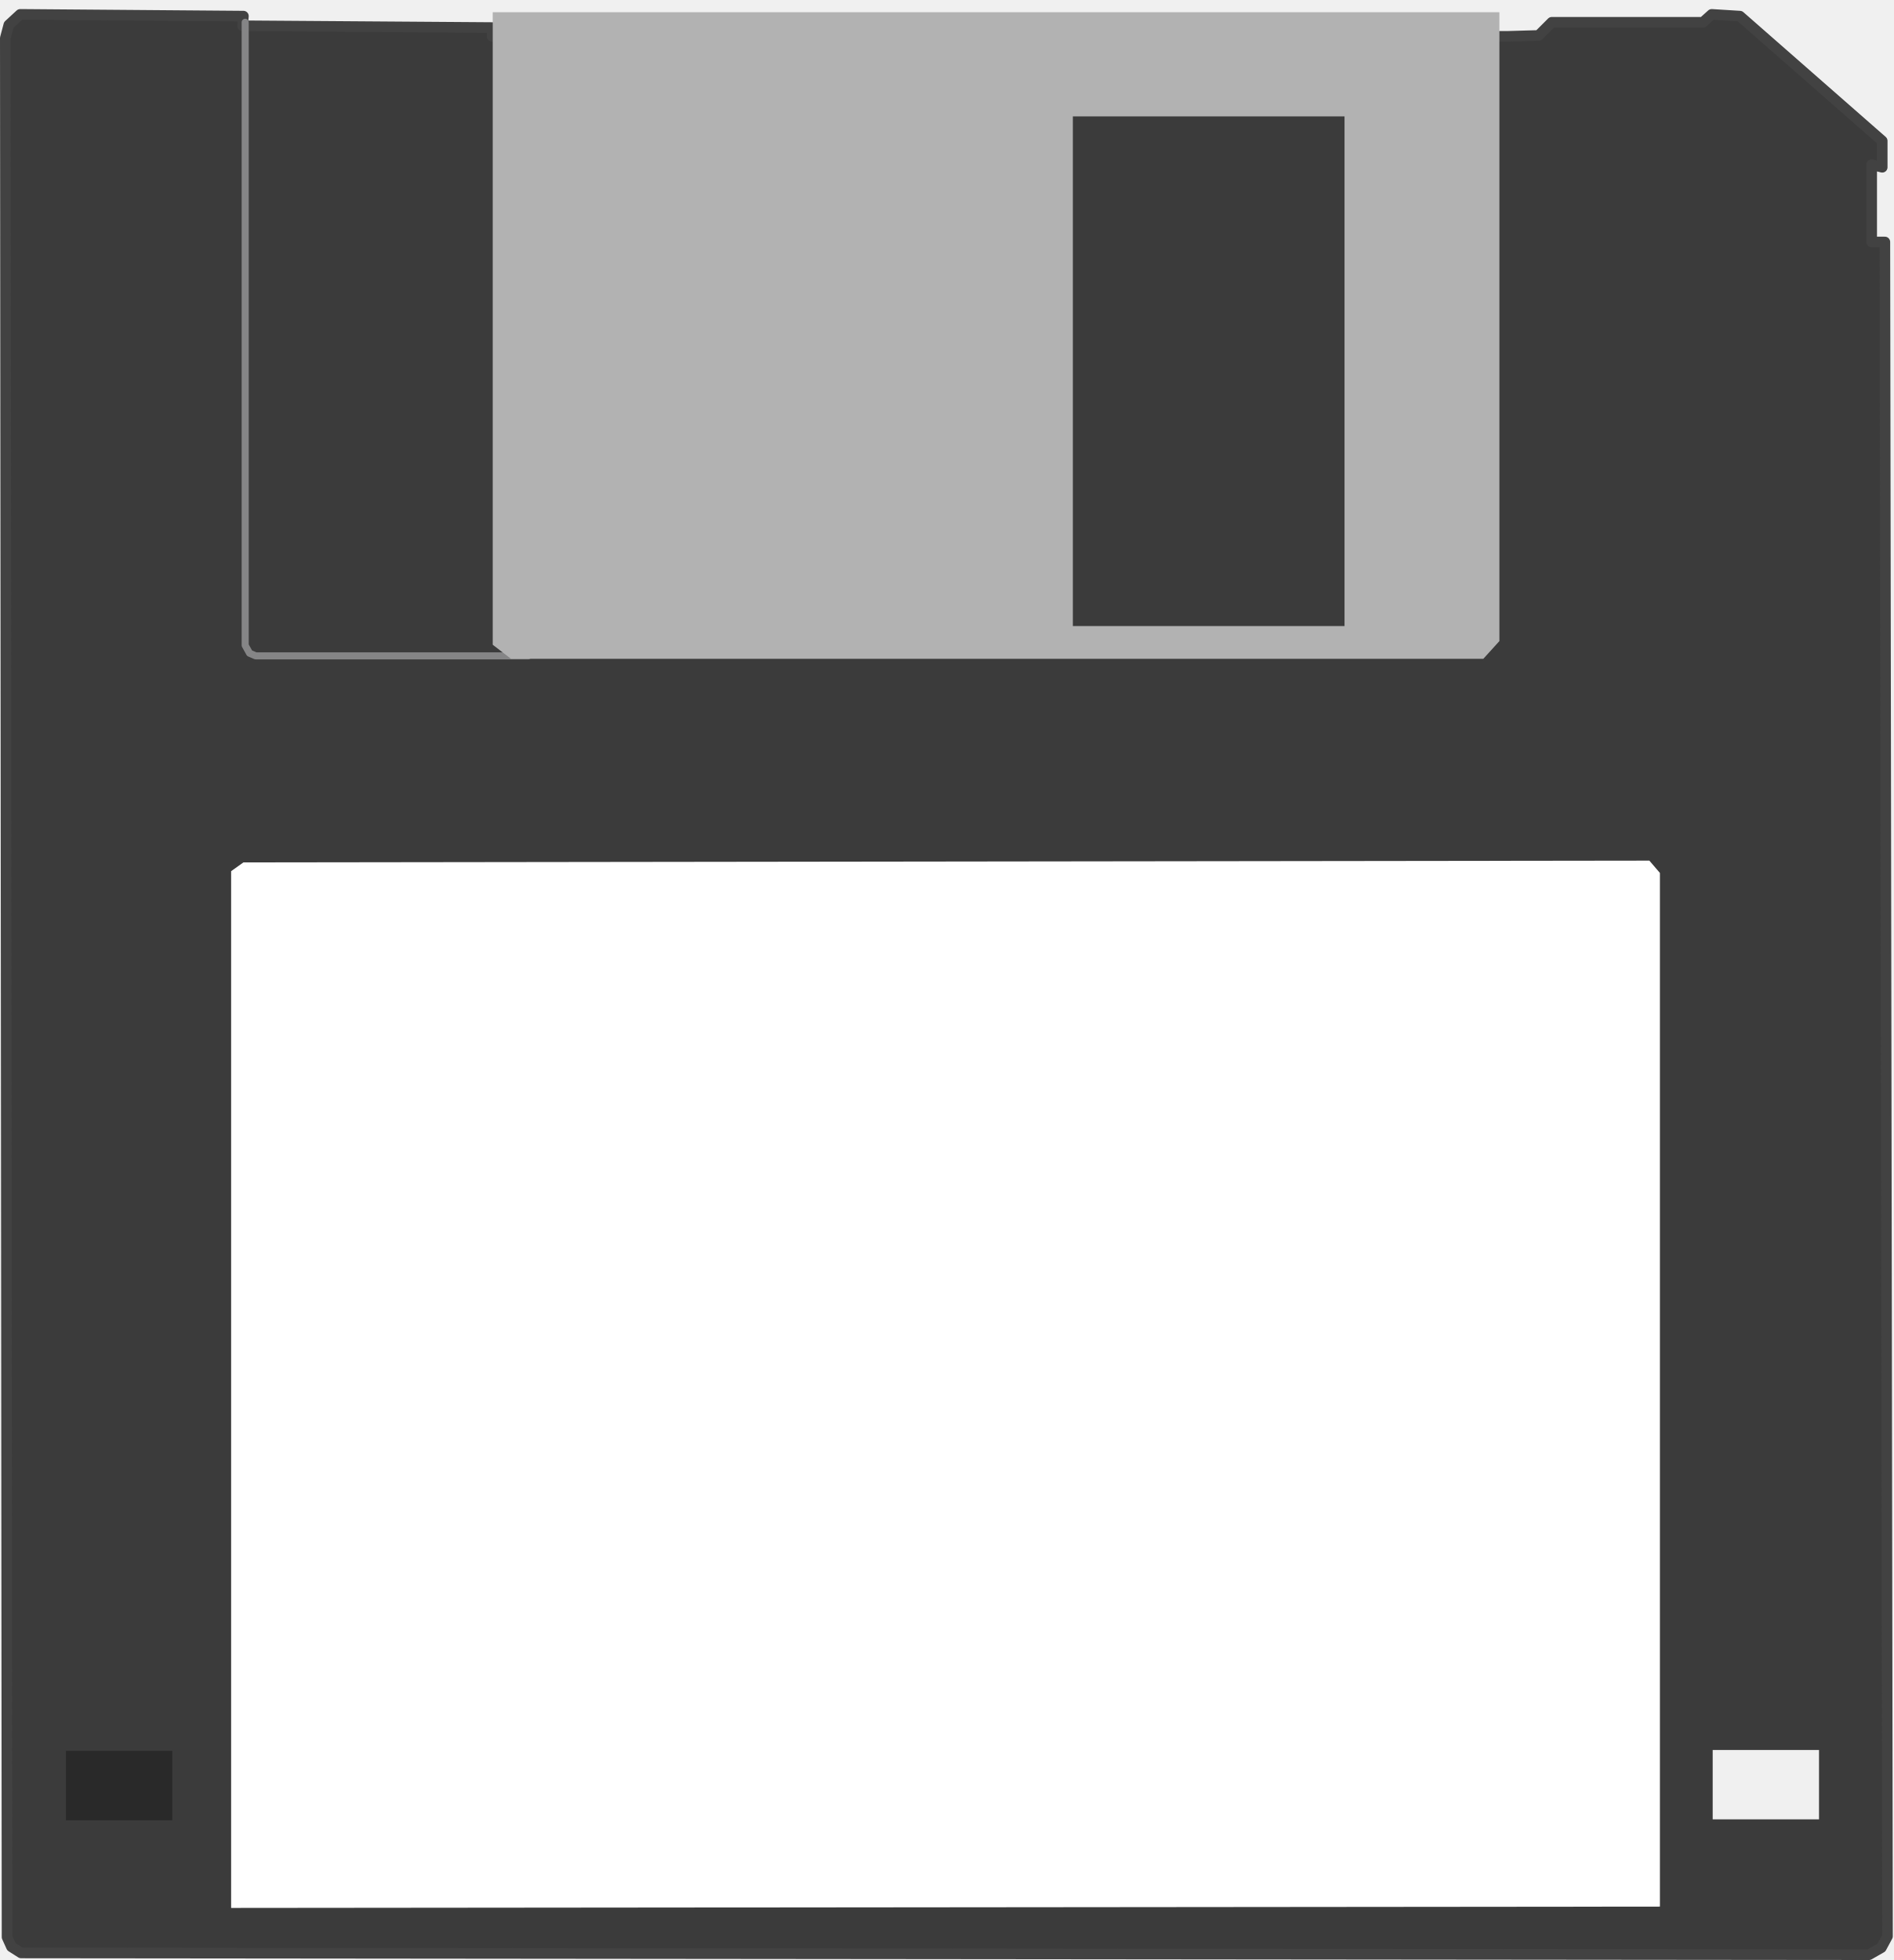
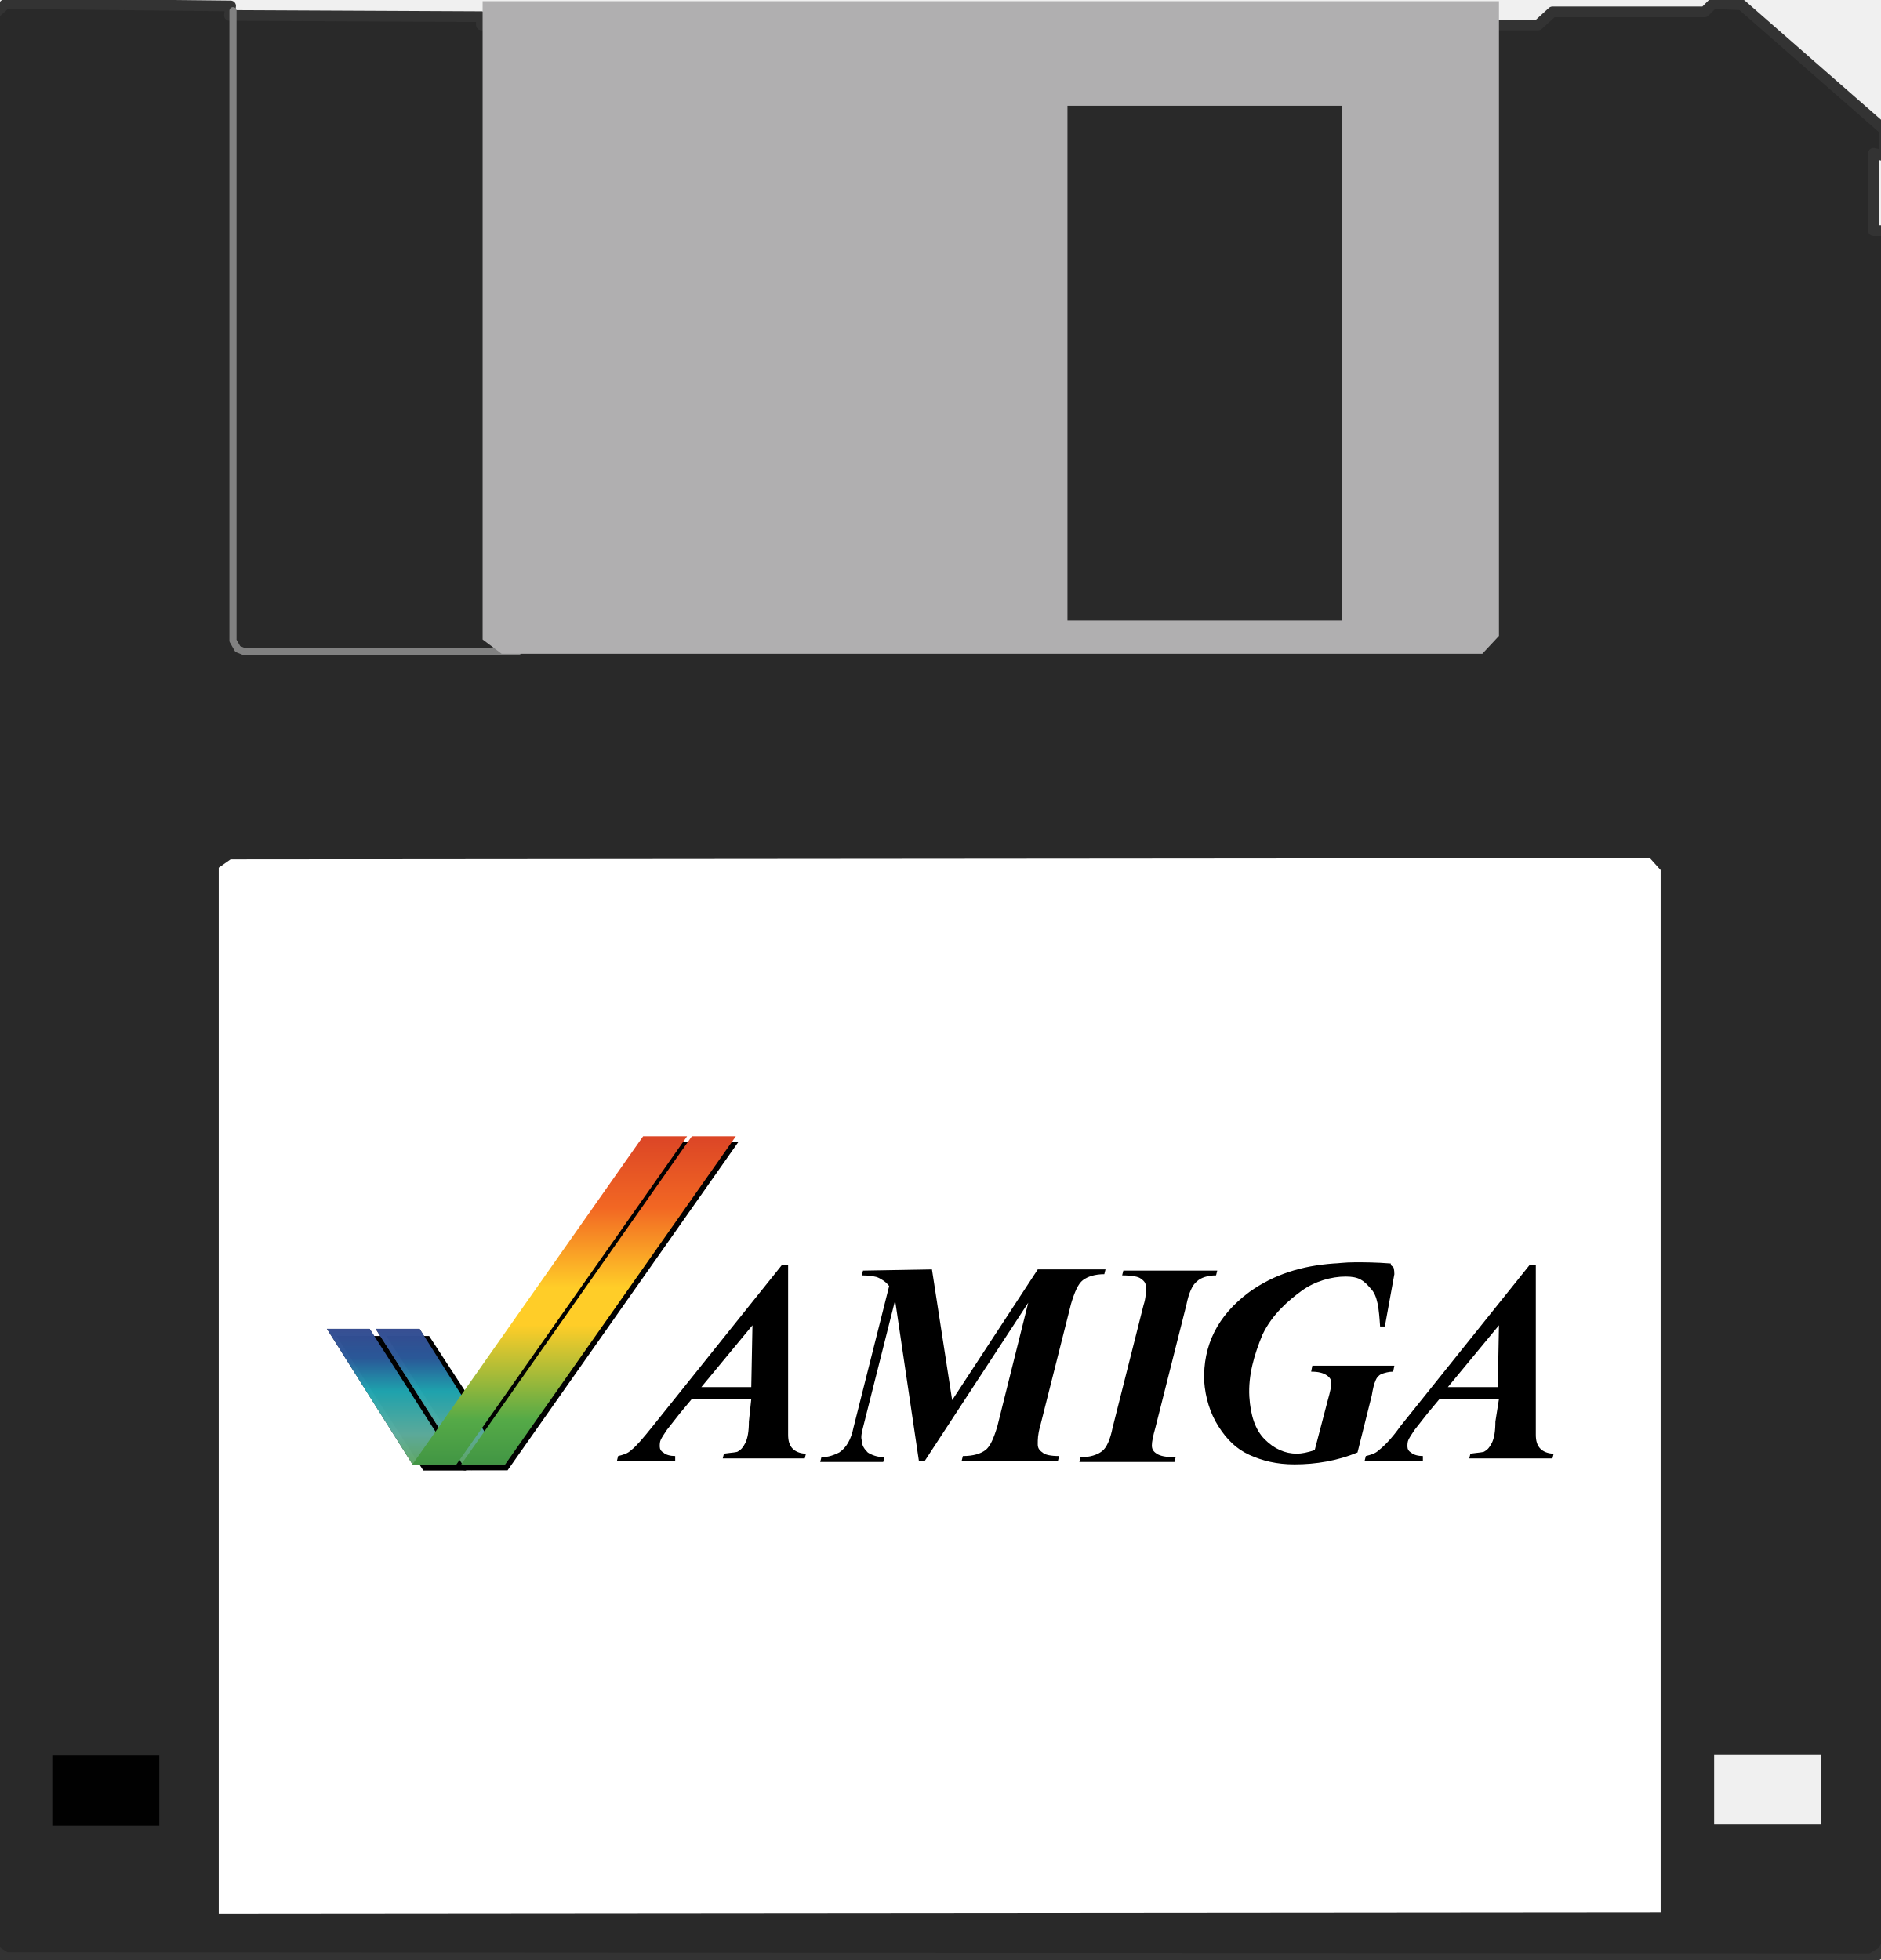
- <svg xmlns="http://www.w3.org/2000/svg" version="1.1" id="svg6053" viewBox="0 0 201 208" height="208" width="201">
-   <defs id="defs6055" />
-   <g transform="translate(0,-844.3622)" id="layer1">
-     <path id="path986" style="fill:#3b3b3b;fill-opacity:1;fill-rule:nonzero;stroke:none" d="m 181.769,1030.075 11.284,0 0,7.361 -11.284,0 0,-7.361 z M 2.148,845.891 l -1.205,1.107 -0.388,1.399 0.194,201.53 0.466,1.032 1.03,0.659 196.109,0.174 1.305,-0.734 0.659,-1.225 -0.273,-179.795 -1.399,0 0,-8.199 1.106,0.273 0,-2.797 -15.095,-13.25 -2.991,-0.175 -0.932,0.835 -16.046,0 -1.399,1.399 -3.264,0.098 -107.794,0 10e-4,-0.932 -26.5,-0.195 0.096,-1.03 -23.684,-0.174 0.002,10e-4 z" />
-     <g transform="matrix(1.25,0,0,-1.25,0.5624997,848.4047)" id="g988">
-       <path id="path990" style="fill:none;stroke:#424242;stroke-width:0.9;stroke-linecap:round;stroke-linejoin:round;stroke-miterlimit:10;stroke-dasharray:none;stroke-opacity:1" d="m 0,0 0.149,-161.224 0.373,-0.821 0.821,-0.522 156.897,-0.149 1.044,0.597 0.523,0.969 -0.224,143.841 -1.119,0 0,6.566 0.895,-0.224 0,2.238 -12.086,10.594 -2.388,0.149 -0.746,-0.671 -12.832,0 -1.119,-1.119 -2.611,-0.075 -86.245,0 0,0.746 -21.188,0.15 0.074,0.82 L 1.268,2.014 0.298,1.119 0,0 0,0 Z" />
+ <svg xmlns="http://www.w3.org/2000/svg" version="1.1" id="Layer_1" x="0px" y="0px" viewBox="-226 314.1 158.2 164.9" enable-background="new -226 314.1 158.2 164.9" xml:space="preserve">
+   <g>
+     <g id="XMLID_647_">
+       <path id="_x3C_Path_x3E_" fill="#292929" d="M-225.5,314.3l-1,0.9l-0.3,1.1l0.2,161.2l0.4,0.8l0.8,0.5l156.9,0.1l1-0.6l0.5-1    l-0.2-143.8h-1.1V327l0.9,0.2V325l-12.1-10.5l-2.4-0.1l-0.7,0.7h-12.8l-1.2,1.1l-2.6,0.1h-86.3v-0.7l-21.2-0.3l0.1-0.8    L-225.5,314.3L-225.5,314.3z M-81.8,461.7h9v5.9h-9V461.7z" />
+       <path id="_x3C_Path_x3E__1_" fill="none" stroke="#333333" stroke-width="0.9" stroke-linecap="round" stroke-linejoin="round" stroke-miterlimit="10" d="    M-226.8,316.3l0.1,161.2l0.4,0.8l0.8,0.5l156.9,0.1l1-0.6l0.5-1l-0.2-143.8h-1.1V327l0.9,0.2V325l-12-10.5l-2.4-0.1l-0.7,0.7    h-12.8l-1.2,1.1h-2.6h-86.3v-0.7l-21.2-0.1l0.1-0.8l-18.9-0.2l-1,0.9L-226.8,316.3L-226.8,316.3z" />
+       <path id="_x3C_Path_x3E__2_" fill="none" stroke="#818181" stroke-width="0.6" stroke-linecap="round" stroke-linejoin="round" stroke-miterlimit="10" d="    M-206.4,315V368l0.4,0.7l0.5,0.2h23.1" />
+       <path id="_x3C_Path_x3E__3_" fill="#010101" d="M-221.6,467.7h9v-5.9h-9V467.7z" />
+       <path id="_x3C_Path_x3E__4_" fill="none" stroke="#010101" d="M-191.9,380.3" />
+       <path id="_x3C_Path_x3E__5_" fill="#FFFFFF" d="M-86.3,475v-87.7l-0.9-1l-119.4,0.1l-1,0.7v88L-86.3,475z" />
+       <path id="_x3C_Path_x3E__6_" fill="#B0AFB0" d="M-185.4,314.2v53.7l1.6,1.2h82.5l1.4-1.5v-53.4H-185.4L-185.4,314.2z M-136.2,323    h23.1v43.3h-23.1V323z" />
    </g>
-     <g transform="matrix(1.25,0,0,-1.25,26.022,846.726)" id="g992">
-       <path id="path994" style="fill:none;stroke:#858586;stroke-width:0.6;stroke-linecap:round;stroke-linejoin:round;stroke-miterlimit:10;stroke-dasharray:none;stroke-opacity:1" d="m 0,0 0,-52.896 0.373,-0.671 0.522,-0.224 23.128,0" />
+     <g id="XMLID_629_">
+       <g id="XMLID_648_">
+         <path id="XMLID_658_" d="M-162.8,430.8l0.1-5.2l-4.3,5.2H-162.8z M-162.8,431.8h-5l-1,1.2l-1.1,1.4c-0.2,0.3-0.4,0.6-0.5,0.8     c-0.1,0.2-0.1,0.4-0.1,0.6s0.1,0.4,0.3,0.5c0.2,0.2,0.6,0.3,1,0.3v0.4h-4.9l0.1-0.4c0.4-0.1,0.8-0.2,1.1-0.5c0.4-0.3,1-1,1.8-2     l10.9-13.6h0.5v13.1c0,0.7,0,1.1,0,1.2c0,0.5,0.1,0.9,0.4,1.2c0.2,0.2,0.6,0.4,1.1,0.4l-0.1,0.4h-6.9l0.1-0.4     c0.7-0.1,1.1-0.1,1.2-0.2c0.2-0.1,0.4-0.3,0.6-0.7c0.2-0.4,0.3-1,0.3-1.8L-162.8,431.8z" />
+         <path id="XMLID_656_" d="M-147.6,420.9l1.7,11l7.2-11h5.7l-0.1,0.4c-0.8,0-1.4,0.2-1.8,0.5c-0.4,0.3-0.7,1-1,2l-2.6,10.3     c-0.2,0.7-0.2,1.1-0.2,1.5c0,0.3,0.1,0.5,0.4,0.7c0.2,0.2,0.7,0.3,1.4,0.3l-0.1,0.4h-8.1l0.1-0.4c0.9,0,1.5-0.2,1.9-0.5     s0.7-1,1-2l2.6-10.4l-8.7,13.3h-0.5l-2-13.5l-2.7,10.7c-0.1,0.4-0.2,0.8-0.1,1.1c0,0.4,0.2,0.7,0.5,1c0.3,0.2,0.8,0.4,1.4,0.4     l-0.1,0.4h-5.3l0.1-0.4c0.6,0,1.1-0.2,1.5-0.4c0.6-0.4,1-1.1,1.2-2.1l3-11.9c-0.3-0.4-0.7-0.6-0.9-0.7c-0.2-0.1-0.7-0.2-1.4-0.2     l0.1-0.4L-147.6,420.9L-147.6,420.9z" />
+         <path id="XMLID_654_" d="M-131.6,421.4l0.1-0.4h7.9l-0.1,0.4c-0.7,0-1.3,0.2-1.6,0.5c-0.4,0.3-0.7,1-0.9,2l-2.6,10.3     c-0.2,0.7-0.3,1.2-0.3,1.5s0.1,0.5,0.4,0.7c0.3,0.2,0.8,0.3,1.6,0.3l-0.1,0.4h-8l0.1-0.4c0.8,0,1.4-0.2,1.8-0.5     c0.4-0.3,0.7-1,0.9-2l2.6-10.3c0.2-0.6,0.2-1.1,0.2-1.5c0-0.3-0.1-0.5-0.4-0.7C-130.2,421.5-130.8,421.4-131.6,421.4z" />
+         <path id="XMLID_651_" d="M-100,430.8l0.1-5.2l-4.3,5.2H-100z M-99.9,431.8h-5l-1,1.2l-1.1,1.4c-0.2,0.3-0.4,0.6-0.5,0.8     c-0.1,0.2-0.1,0.4-0.1,0.6s0.1,0.4,0.3,0.5c0.2,0.2,0.6,0.3,1,0.3v0.4h-4.9l0.1-0.4c0.4-0.1,0.8-0.2,1.1-0.5c0.4-0.3,1.1-1,1.8-2     l10.9-13.6h0.5v13.1c0,0.7,0,1.1,0,1.2c0,0.5,0.1,0.9,0.4,1.2c0.2,0.2,0.6,0.4,1.1,0.4l-0.1,0.4h-7l0.1-0.4     c0.7-0.1,1.1-0.1,1.2-0.2c0.2-0.1,0.4-0.3,0.6-0.7c0.2-0.4,0.3-1,0.3-1.8L-99.9,431.8z" />
+         <path id="XMLID_649_" d="M-108.8,420.7c0.1,0.1,0.1,0.6,0.1,0.6l-0.8,4.4h-0.4c-0.1-1.5-0.2-2.6-0.8-3.2c-0.6-0.7-1-1-2.1-1     c-1.2,0-2.6,0.4-3.7,1.2c-1.1,0.8-2.5,2-3.3,3.7c-0.7,1.7-1.2,3.4-1.1,5.2c0.1,1.6,0.5,2.8,1.3,3.6c0.8,0.8,1.7,1.2,2.7,1.2     c0.4,0,0.9-0.1,1.5-0.3l1.1-4.2c0.2-0.7,0.3-1.2,0.3-1.4c0-0.3-0.1-0.5-0.4-0.7s-0.7-0.3-1.3-0.3l0.1-0.5h6.9l-0.1,0.5     c-0.4,0-0.7,0.1-1,0.2c-0.2,0.1-0.4,0.3-0.5,0.6c-0.1,0.2-0.2,0.6-0.3,1.2l-1.2,4.8c-1.7,0.7-3.5,1-5.3,1c-1.5,0-2.7-0.3-3.8-0.8     s-1.9-1.3-2.6-2.4s-1.1-2.4-1.2-3.8c-0.1-3,1.1-5.5,3.8-7.5c2.1-1.5,4.4-2.2,7.1-2.4c0.3,0,0.9-0.1,1.8-0.1c0.8,0,1.7,0,3,0.1     C-109,420.6-108.9,420.6-108.8,420.7z" />
+       </g>
+       <g id="XMLID_630_">
+         <polygon id="XMLID_645_" fill="#010101" points="-193.5,426.5 -189.9,426.5 -185.2,433.7 -186.3,437.8    " />
+         <g id="XMLID_638_">
+           <polygon id="XMLID_642_" fill="#010101" points="-197.7,426.5 -194,426.5 -186.8,437.8 -190.4,437.8     " />
+           <polygon id="XMLID_640_" fill="#010101" points="-163.9,410.2 -167.5,410.2 -187,437.8 -183.3,437.8     " />
+           <polygon id="XMLID_639_" fill="#010101" points="-167.4,410.2 -171,410.2 -190.4,437.8 -186.8,437.8     " />
+         </g>
+         <polygon id="XMLID_637_" opacity="0.9" fill="#010101" enable-background="new    " points="-198.5,425.9 -194.9,425.9      -187.6,437.3 -191.3,437.3    " />
+         <polygon id="XMLID_636_" opacity="0.9" fill="#010101" enable-background="new    " points="-194.4,425.9 -190.7,425.9      -183.5,437.3 -187.1,437.3    " />
+         <g id="XMLID_633_" opacity="0.85">
+           <linearGradient id="XMLID_2_" gradientUnits="userSpaceOnUse" x1="-193.05" y1="435.036" x2="-193.05" y2="423.673" gradientTransform="matrix(1 0 0 1 0 2.2)">
+             <stop offset="0" style="stop-color:#6FC177" />
+             <stop offset="0.214" style="stop-color:#6CC7B4" />
+             <stop offset="0.535" style="stop-color:#24BECB" />
+             <stop offset="0.781" style="stop-color:#3167B2" />
+             <stop offset="1" style="stop-color:#3D57A7" />
+           </linearGradient>
+           <polygon id="XMLID_635_" fill="url(#XMLID_2_)" points="-198.5,425.9 -194.9,425.9 -187.6,437.3 -191.3,437.3     " />
+           <linearGradient id="XMLID_3_" gradientUnits="userSpaceOnUse" x1="-188.95" y1="435.036" x2="-188.95" y2="423.673" gradientTransform="matrix(1 0 0 1 0 2.2)">
+             <stop offset="0" style="stop-color:#6FC177" />
+             <stop offset="0.214" style="stop-color:#6CC7B4" />
+             <stop offset="0.535" style="stop-color:#24BECB" />
+             <stop offset="0.781" style="stop-color:#3167B2" />
+             <stop offset="1" style="stop-color:#3D57A7" />
+           </linearGradient>
+           <polygon id="XMLID_634_" fill="url(#XMLID_3_)" points="-194.4,425.9 -190.7,425.9 -183.5,437.3 -187.1,437.3     " />
+         </g>
+         <linearGradient id="XMLID_4_" gradientUnits="userSpaceOnUse" x1="-179.75" y1="435.036" x2="-179.75" y2="407.436" gradientTransform="matrix(1 0 0 1 0 2.2)">
+           <stop offset="0" style="stop-color:#429644" />
+           <stop offset="0.134" style="stop-color:#55AA47" />
+           <stop offset="0.422" style="stop-color:#FFCD28" />
+           <stop offset="0.535" style="stop-color:#FFCD28" />
+           <stop offset="0.781" style="stop-color:#F26723" />
+           <stop offset="1" style="stop-color:#DB4526" />
+         </linearGradient>
+         <polygon id="XMLID_632_" fill="url(#XMLID_4_)" points="-168.2,409.7 -171.9,409.7 -191.3,437.3 -187.6,437.3    " />
+         <linearGradient id="XMLID_5_" gradientUnits="userSpaceOnUse" x1="-175.65" y1="435.036" x2="-175.65" y2="407.436" gradientTransform="matrix(1 0 0 1 0 2.2)">
+           <stop offset="0" style="stop-color:#429644" />
+           <stop offset="0.134" style="stop-color:#55AA47" />
+           <stop offset="0.422" style="stop-color:#FFCD28" />
+           <stop offset="0.535" style="stop-color:#FFCD28" />
+           <stop offset="0.781" style="stop-color:#F26723" />
+           <stop offset="1" style="stop-color:#DB4526" />
+         </linearGradient>
+         <polygon id="XMLID_631_" fill="url(#XMLID_5_)" points="-164.1,409.7 -167.8,409.7 -187.2,437.3 -183.5,437.3    " />
+       </g>
    </g>
-     <path id="path996" style="fill:#292929;fill-opacity:1;fill-rule:nonzero;stroke:none" d="m 6.998,1037.532 11.284,0 0,-7.367 -11.284,0 0,7.367 z" />
-     <g transform="matrix(1.25,0,0,-1.25,176.1671,1046.696)" id="g998">
-       <path id="path1000" style="fill:#ffffff;fill-opacity:1;fill-rule:nonzero;stroke:none" d="m 0,0 0,87.757 -0.895,1.044 -119.37,-0.149 -1.045,-0.746 0,-88.018 L 0,0 Z" />
-     </g>
-     <path id="path1002" style="fill:#b2b2b2;fill-opacity:1;fill-rule:nonzero;stroke:none" d="m 113.863,856.712 28.832,0 0,54.09 -28.832,0 0,-54.09 z m -61.57,-11.055 0,67.127 1.944,1.496 103.186,0 1.71,-1.885 0,-66.735 -106.836,0 -0.004,-0.004 z" />
  </g>
</svg>
